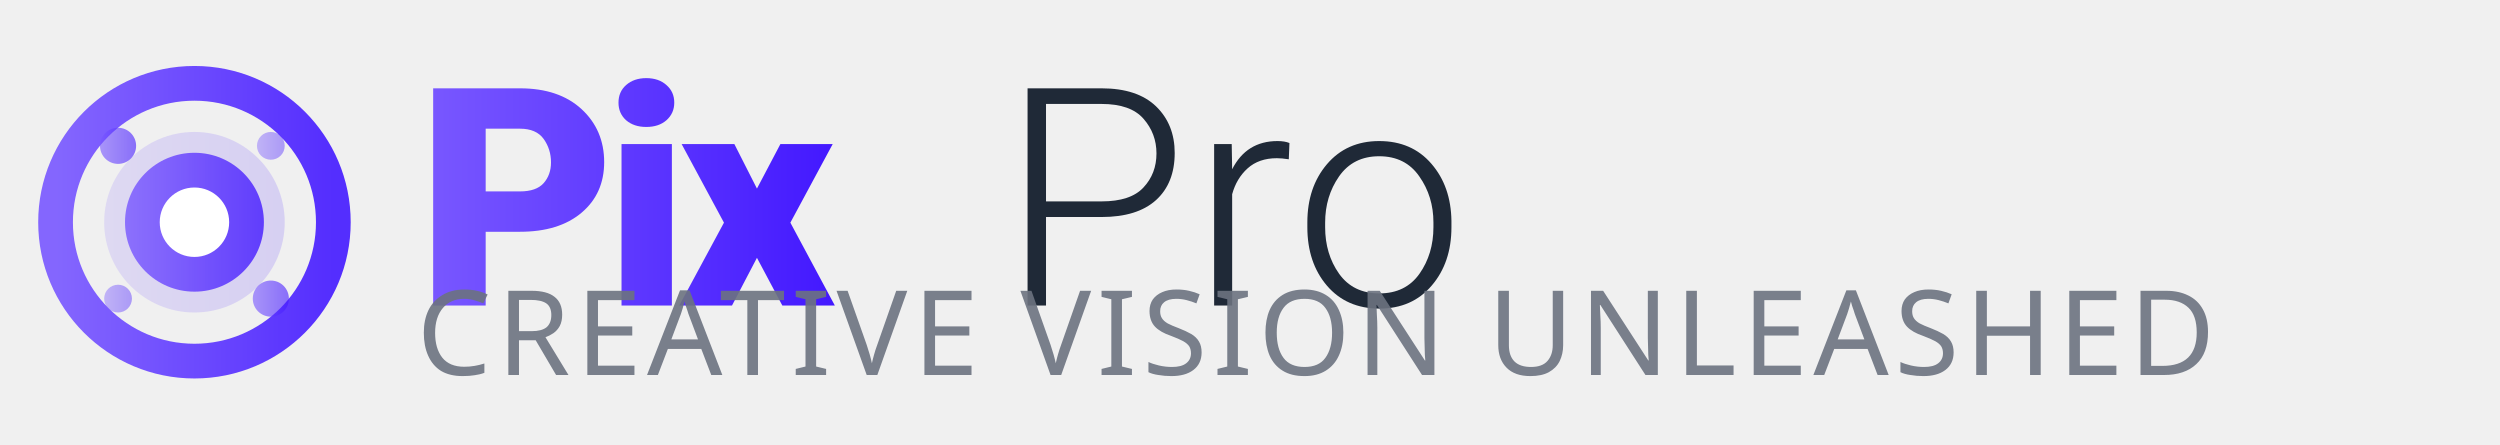
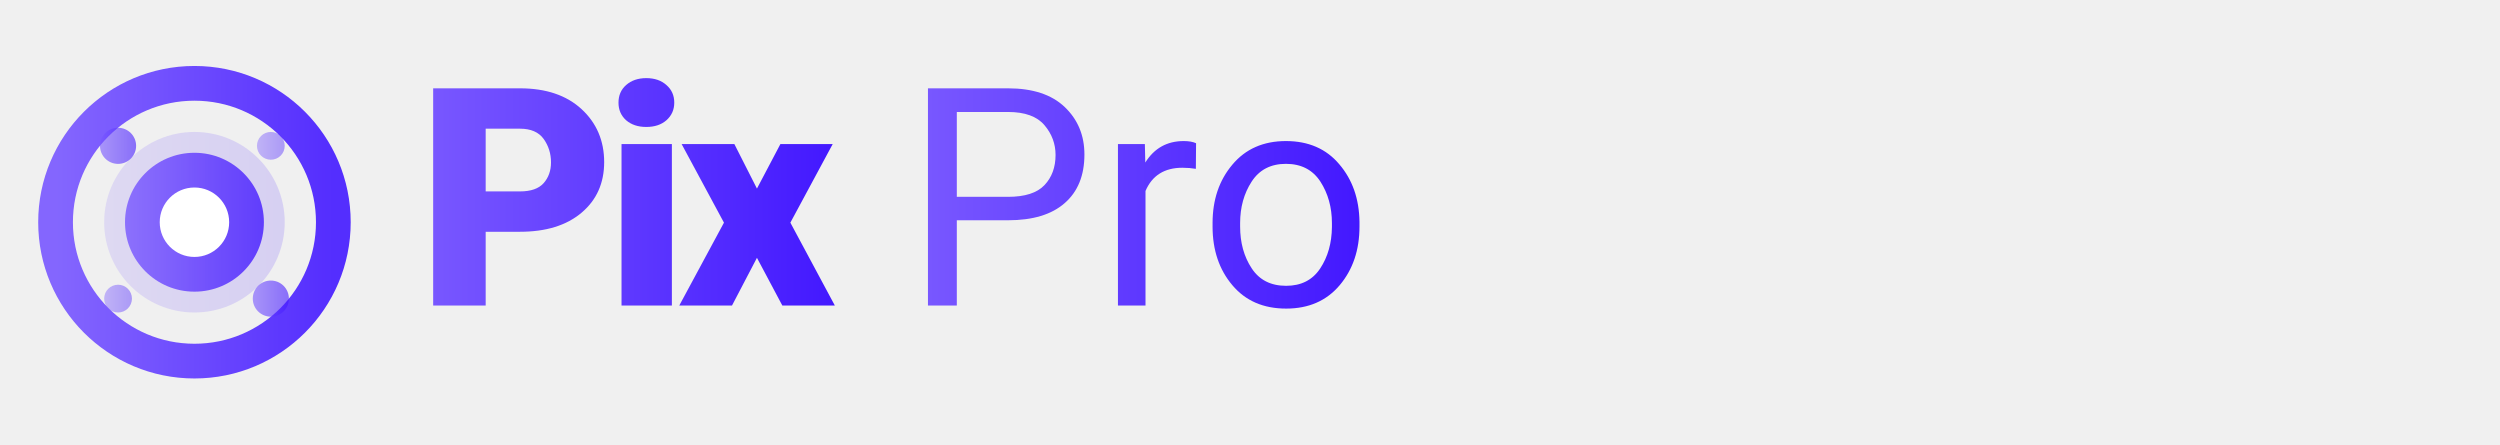
<svg xmlns="http://www.w3.org/2000/svg" width="180" height="32" viewBox="0 0 180 32" fill="none">
  <defs>
    <linearGradient id="logo-gradient" x1="0%" y1="0%" x2="100%" y2="0%">
      <stop offset="0%" style="stop-color:#7857FF;stop-opacity:1" />
      <stop offset="100%" style="stop-color:#4318FF;stop-opacity:1" />
    </linearGradient>
    <linearGradient id="text-gradient" x1="0%" y1="0%" x2="100%" y2="0%">
      <stop offset="0%" style="stop-color:#7857FF;stop-opacity:1" />
      <stop offset="100%" style="stop-color:#4318FF;stop-opacity:1" />
    </linearGradient>
  </defs>
  <g transform="translate(2, 4)">
    <circle cx="12" cy="12" r="10" stroke="url(#logo-gradient)" stroke-width="2.5" fill="none" opacity="0.9" />
    <circle cx="12" cy="12" r="6.5" fill="url(#logo-gradient)" opacity="0.15" />
    <circle cx="12" cy="12" r="5" fill="url(#logo-gradient)" opacity="0.8" />
    <circle cx="12" cy="12" r="2.5" fill="white" />
    <circle cx="6.5" cy="6.5" r="1.3" fill="url(#logo-gradient)" opacity="0.6" />
    <circle cx="17.5" cy="6.5" r="1" fill="url(#logo-gradient)" opacity="0.4" />
    <circle cx="17.5" cy="17.5" r="1.3" fill="url(#logo-gradient)" opacity="0.6" />
    <circle cx="6.5" cy="17.5" r="1" fill="url(#logo-gradient)" opacity="0.4" />
  </g>
  <g transform="translate(30, 5)">
    <text x="0" y="17" font-family="ui-sans-serif, system-ui, -apple-system, BlinkMacSystemFont, 'Segoe UI', Roboto, sans-serif" font-size="22" font-weight="800" fill="url(#text-gradient)" letter-spacing="-0.8px">Pix</text>
-     <text x="42" y="17" font-family="ui-sans-serif, system-ui, -apple-system, BlinkMacSystemFont, 'Segoe UI', Roboto, sans-serif" font-size="22" font-weight="300" fill="#1F2937" letter-spacing="0.2px">Pro</text>
+     <text x="35" y="17" font-family="ui-sans-serif, system-ui, -apple-system, BlinkMacSystemFont, 'Segoe UI', Roboto, sans-serif" font-size="22" font-weight="400" fill="url(#text-gradient)" letter-spacing="0.1px">Pro</text>
  </g>
-   <text x="30" y="27" font-family="ui-sans-serif, system-ui, sans-serif" font-size="8.5" font-weight="500" fill="#6B7280" letter-spacing="0.4px" opacity="0.9">CREATIVE VISION UNLEASHED</text>
</svg>
